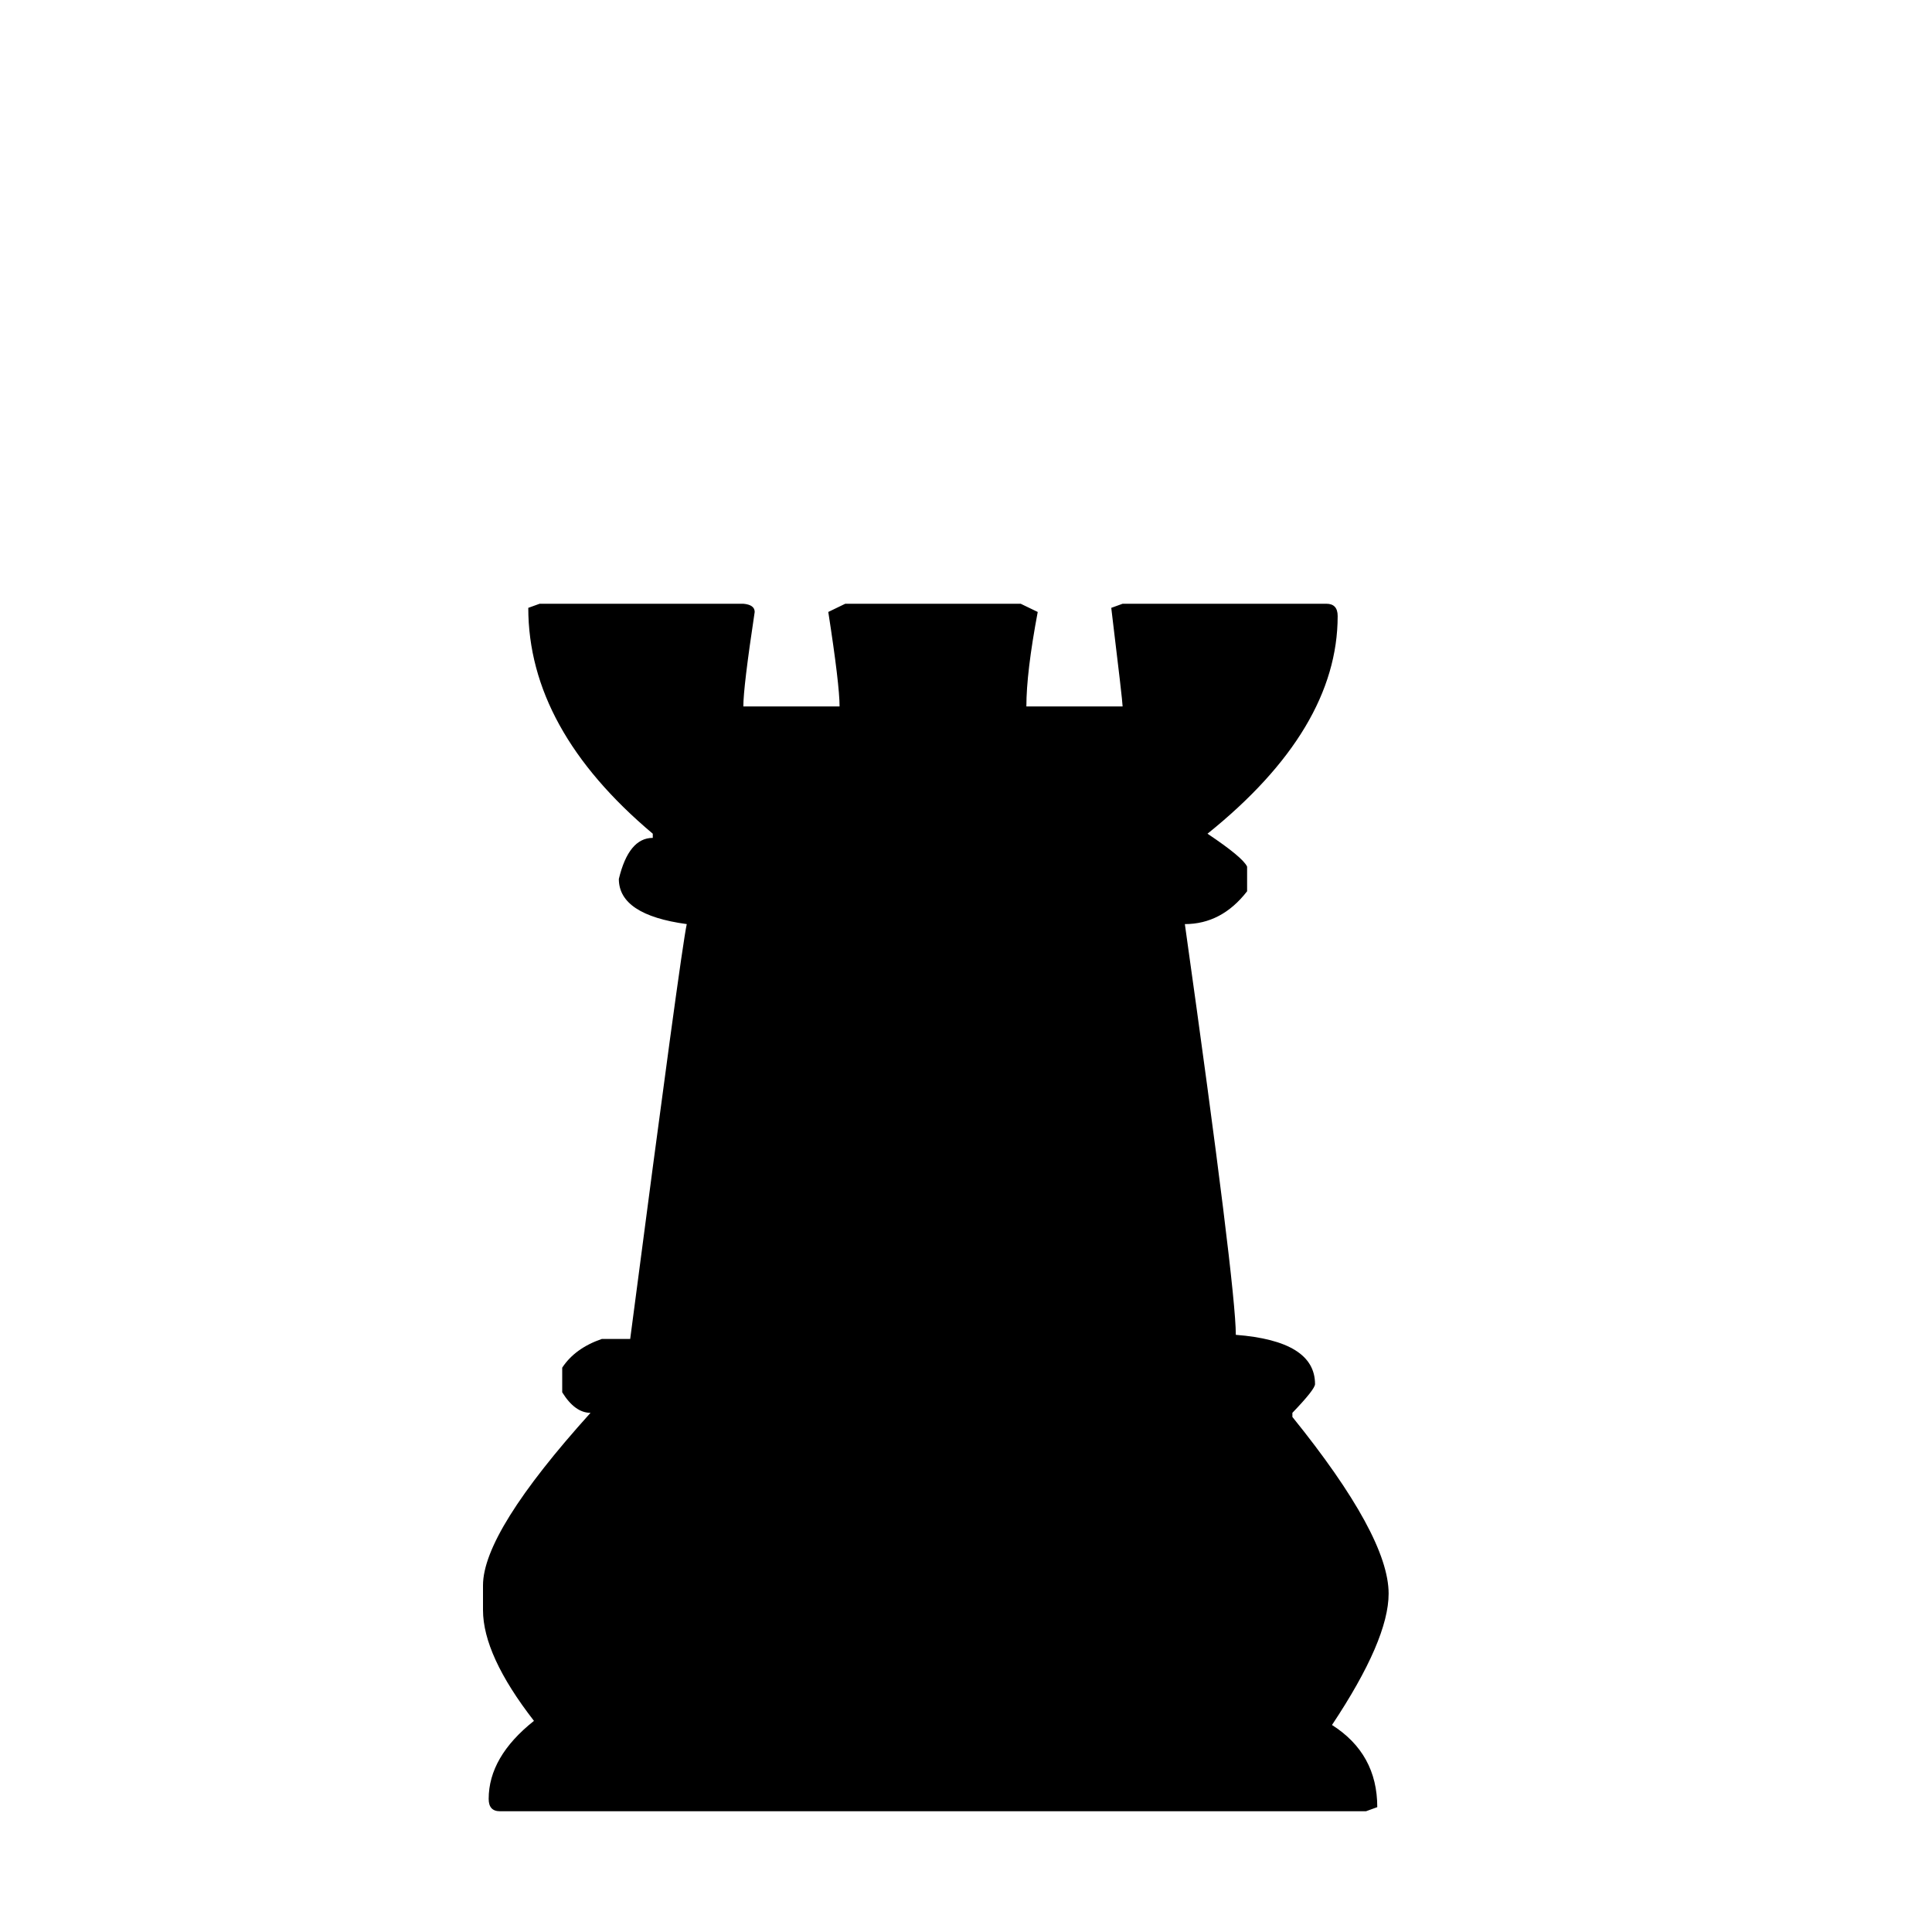
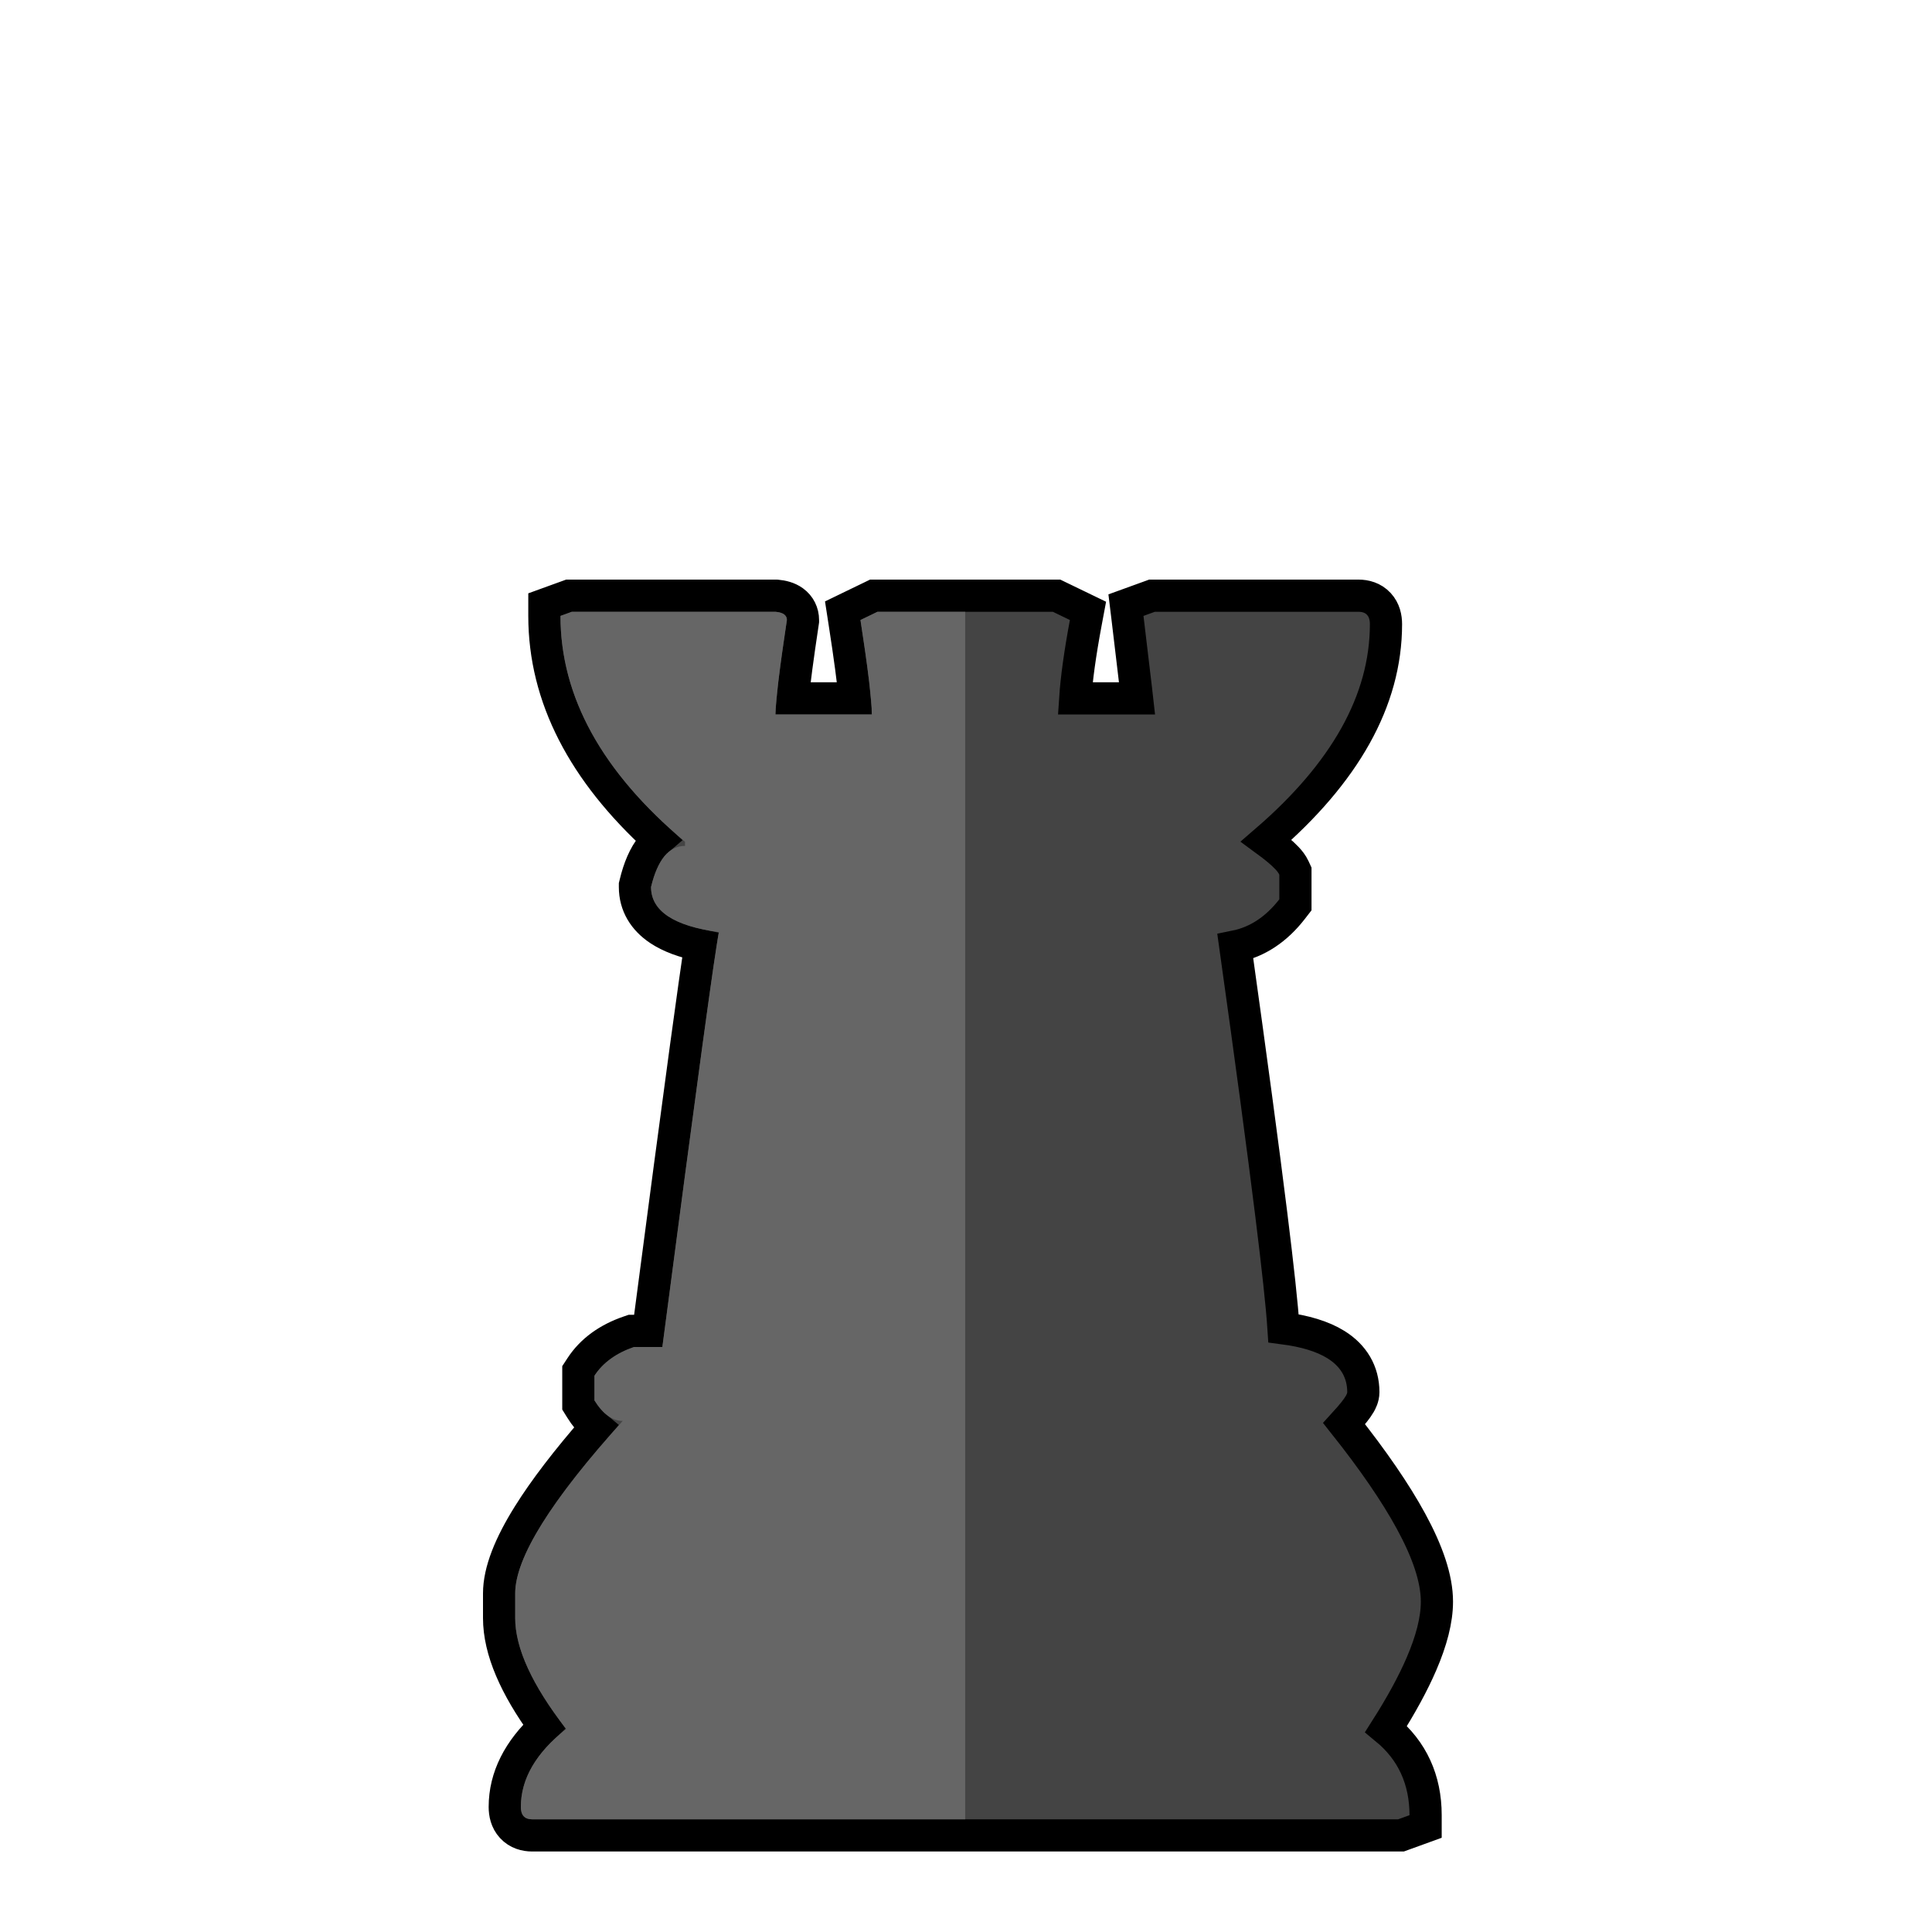
- <svg xmlns="http://www.w3.org/2000/svg" width="32" height="32" viewBox="0 0 32 32" fill="none">
-   <path d="M8.938 10H12.312C12.438 10.011 12.5 10.057 12.5 10.136C12.375 10.964 12.312 11.485 12.312 11.701H13.906C13.906 11.463 13.844 10.941 13.719 10.136L14 10H16.906L17.188 10.136C17.062 10.805 17 11.326 17 11.701H18.594C18.594 11.644 18.531 11.1 18.406 10.068L18.594 10H21.969C22.094 10 22.156 10.068 22.156 10.204C22.156 11.451 21.438 12.653 20 13.809C20.391 14.07 20.609 14.252 20.656 14.354V14.762C20.375 15.125 20.031 15.306 19.625 15.306C20.188 19.308 20.469 21.576 20.469 22.109C21.344 22.177 21.781 22.449 21.781 22.925C21.781 22.982 21.656 23.141 21.406 23.401V23.469C22.469 24.785 23 25.76 23 26.395C23 26.905 22.688 27.63 22.062 28.571C22.562 28.889 22.812 29.342 22.812 29.932L22.625 30H8.281C8.156 30 8.094 29.932 8.094 29.796C8.094 29.331 8.344 28.9 8.844 28.503C8.281 27.778 8 27.166 8 26.667V26.259C8 25.669 8.594 24.717 9.781 23.401C9.609 23.401 9.453 23.288 9.312 23.061V22.653C9.453 22.438 9.672 22.279 9.969 22.177H10.438C11 17.88 11.312 15.59 11.375 15.306C10.625 15.204 10.25 14.955 10.25 14.558C10.359 14.104 10.547 13.878 10.812 13.878V13.809C9.438 12.653 8.75 11.406 8.75 10.068L8.938 10Z" fill="black" />
+ <svg xmlns="http://www.w3.org/2000/svg" width="180" height="180" viewBox="0 0 180 180" fill="none">
+   <path d="M53.273 55.5H53.01L52.762 55.59L51.707 55.972L50.719 56.331V57.383C50.719 64.951 54.367 71.904 61.321 78.234C61.118 78.406 60.929 78.599 60.753 78.812C60.02 79.699 59.531 80.905 59.198 82.286L59.156 82.459V82.638C59.156 84.33 60.001 85.677 61.407 86.613C62.417 87.284 63.721 87.755 65.253 88.073C64.974 89.867 64.527 93.027 63.916 97.502C63.069 103.713 61.895 112.545 60.395 123.995H59.074H58.824L58.587 124.076C56.673 124.734 55.138 125.805 54.127 127.354L53.883 127.728V128.174V130.469V130.897L54.108 131.26C54.505 131.9 54.974 132.484 55.521 132.937C52.825 136.025 50.721 138.766 49.232 141.155C47.526 143.891 46.5 146.359 46.5 148.454V150.75C46.5 153.763 48.018 157.155 50.704 160.859C48.36 163.045 47.027 165.542 47.027 168.352C47.027 168.936 47.159 169.654 47.686 170.228C48.236 170.826 48.965 171 49.582 171H130.266H130.529L130.777 170.91L131.832 170.528L132.82 170.169V169.117C132.82 165.804 131.571 163.092 129.136 161.087C130.545 158.872 131.649 156.85 132.434 155.026C133.354 152.89 133.875 150.939 133.875 149.22C133.875 147.06 132.988 144.53 131.451 141.71C130.011 139.067 127.929 136.04 125.228 132.636C125.606 132.223 125.922 131.857 126.17 131.541C126.367 131.292 126.547 131.042 126.685 130.804C126.782 130.637 127.019 130.217 127.019 129.704C127.019 127.798 126.093 126.286 124.466 125.274C123.209 124.492 121.549 124.01 119.581 123.753C119.445 121.673 119.058 118.104 118.439 113.113C117.683 107.018 116.567 98.706 115.092 88.18C117.162 87.762 118.934 86.566 120.377 84.705L120.691 84.299V83.786V81.49V81.162L120.554 80.864C120.389 80.504 120.136 80.194 119.907 79.95C119.662 79.689 119.364 79.418 119.028 79.139C118.723 78.886 118.371 78.614 117.972 78.321C125.251 72.036 129.129 65.315 129.129 58.148C129.129 57.565 128.998 56.847 128.47 56.273C127.92 55.674 127.191 55.5 126.575 55.5H107.59H107.327L107.079 55.59L106.024 55.972L104.902 56.379L105.046 57.563C105.397 60.464 105.661 62.677 105.836 64.203C105.873 64.521 105.905 64.809 105.934 65.066H100.178C100.298 63.247 100.618 60.912 101.154 58.041L101.365 56.914L100.333 56.415L98.751 55.65L98.441 55.5H98.097H81.75H81.406L81.097 55.65L79.515 56.415L78.516 56.899L78.686 57.996C79.184 61.2 79.494 63.541 79.634 65.066H73.854C73.998 63.574 74.306 61.231 74.796 57.99L74.812 57.878V57.766C74.812 57.078 74.507 56.444 73.93 56.025C73.439 55.669 72.863 55.549 72.393 55.506L72.326 55.5H72.258H53.273Z" fill="#444444" stroke="black" stroke-width="3" />
+   <path d="M53.273 57H72.258C72.961 57.064 73.312 57.319 73.312 57.766C72.609 62.421 72.258 65.355 72.258 66.566H81.222C81.222 65.227 80.871 62.293 80.168 57.766L81.75 57H89.924V169.5H49.582C48.879 169.5 48.527 169.117 48.527 168.352C48.527 165.737 49.934 163.314 52.746 161.082C49.582 157 48 153.556 48 150.75V148.454C48 145.138 51.34 139.781 58.02 132.383C57.053 132.383 56.174 131.745 55.383 130.469V128.174C56.174 126.961 57.404 126.069 59.074 125.495H61.711C64.875 101.324 66.633 88.442 66.984 86.847C62.766 86.273 60.656 84.87 60.656 82.638C61.272 80.087 62.326 78.811 63.82 78.811V78.428C56.086 71.924 52.219 64.908 52.219 57.383L53.273 57Z" fill="#666666" />
</svg>
